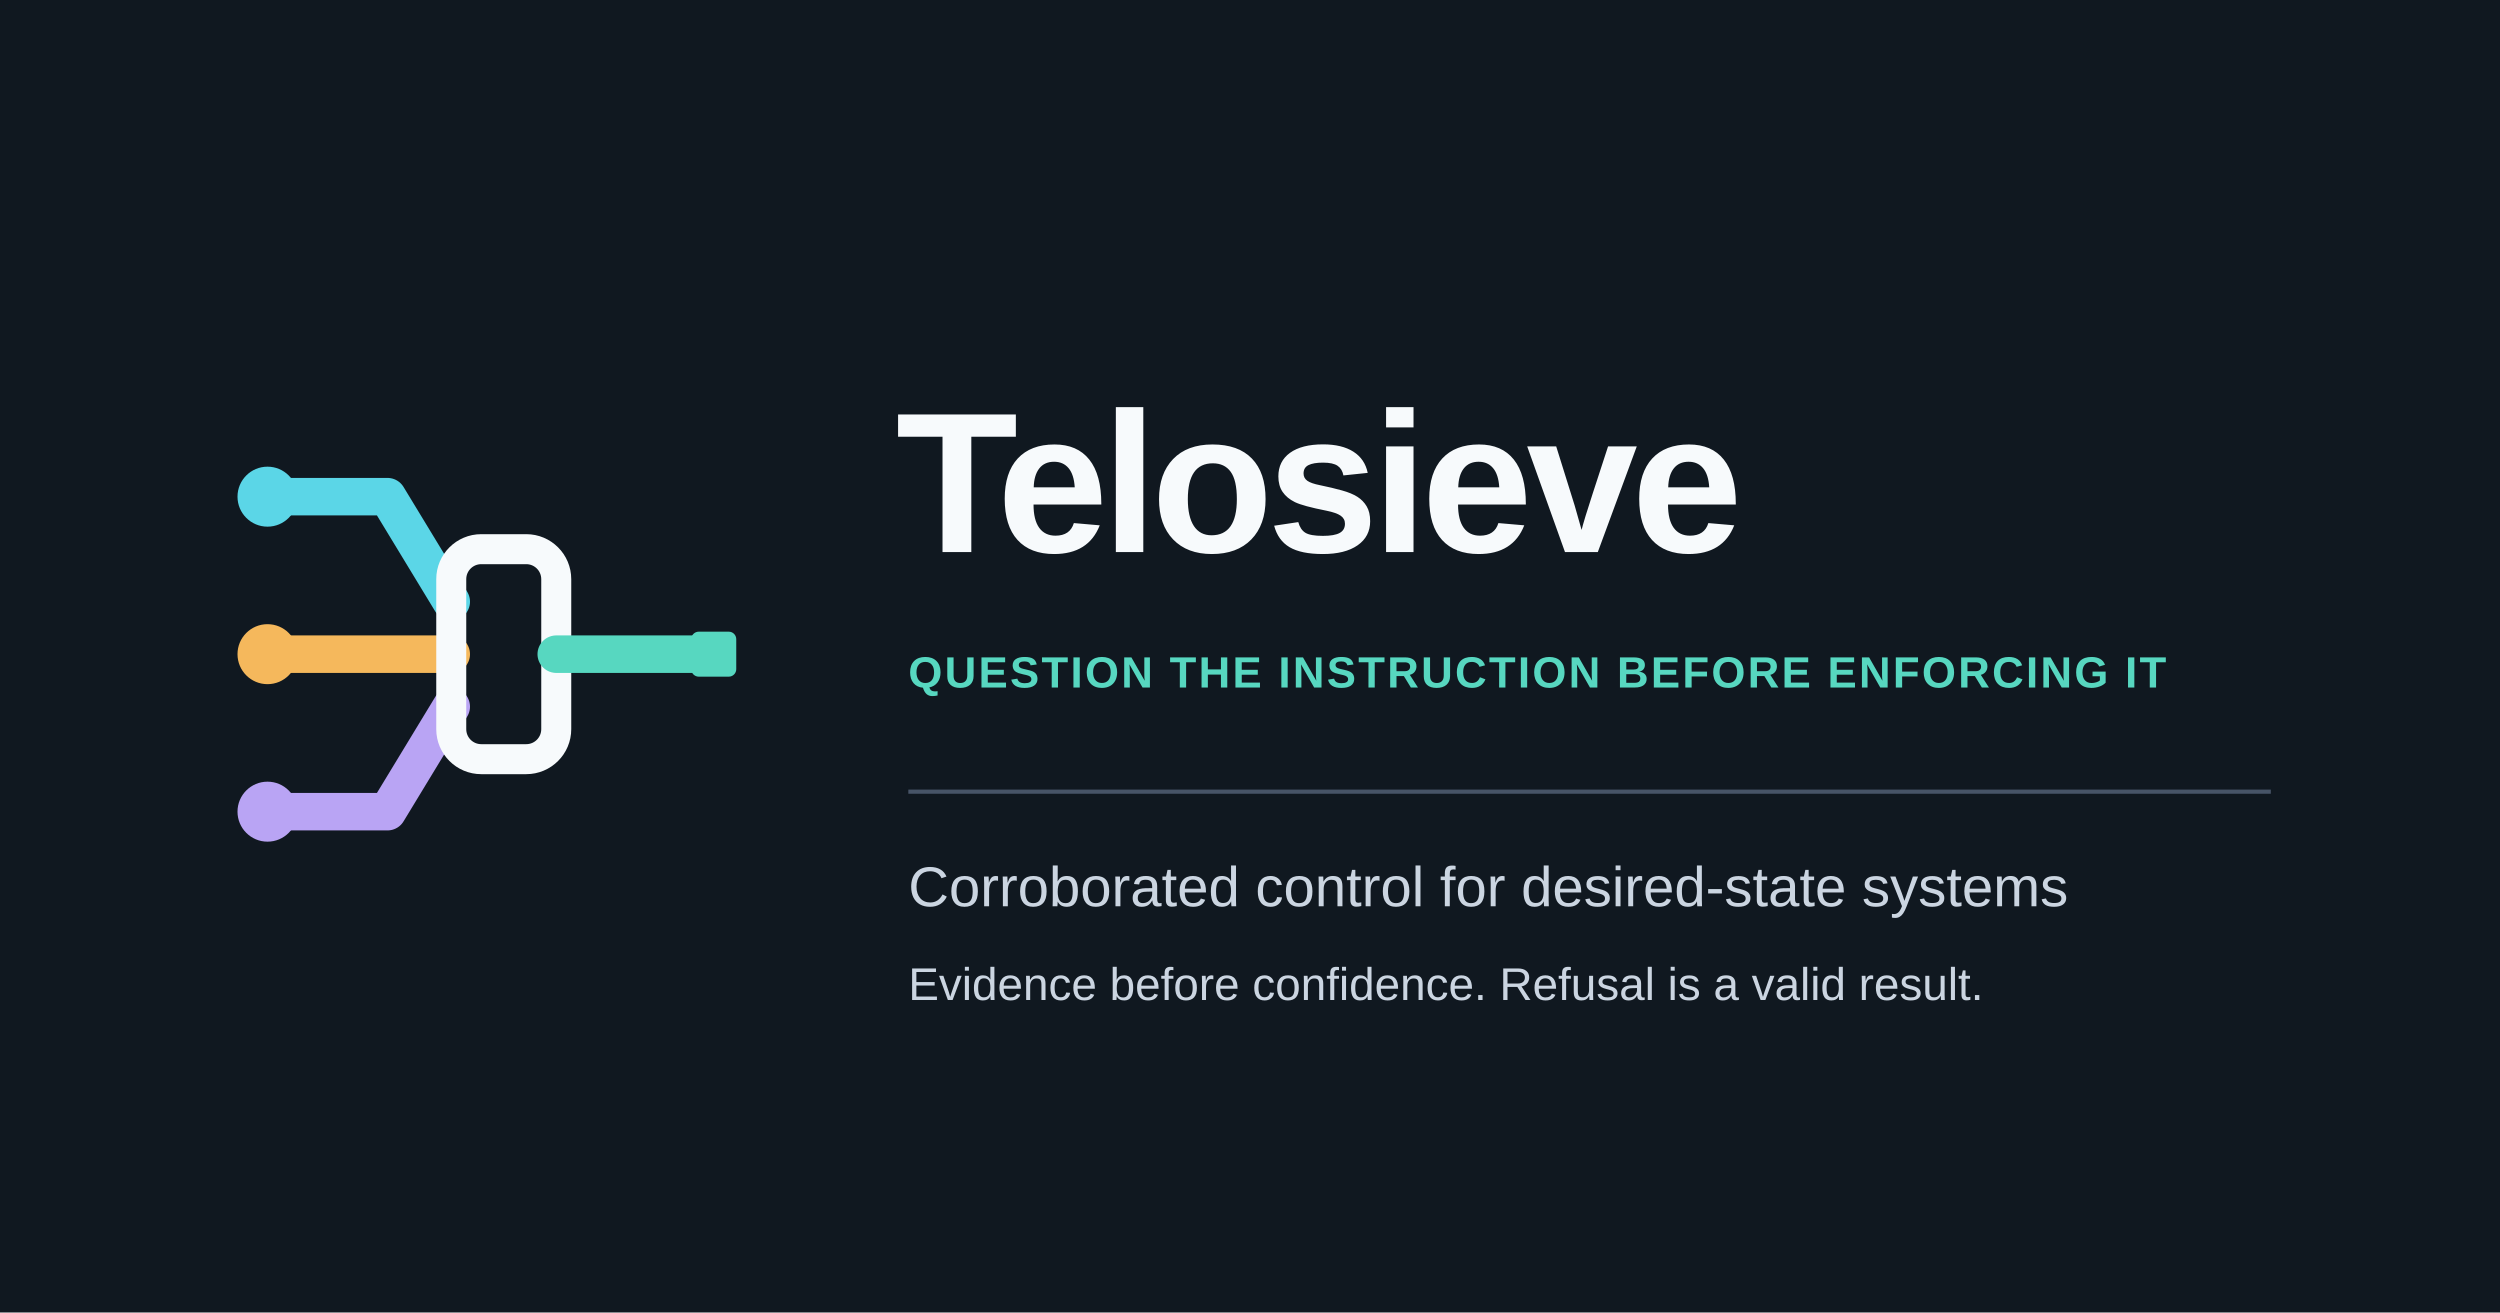
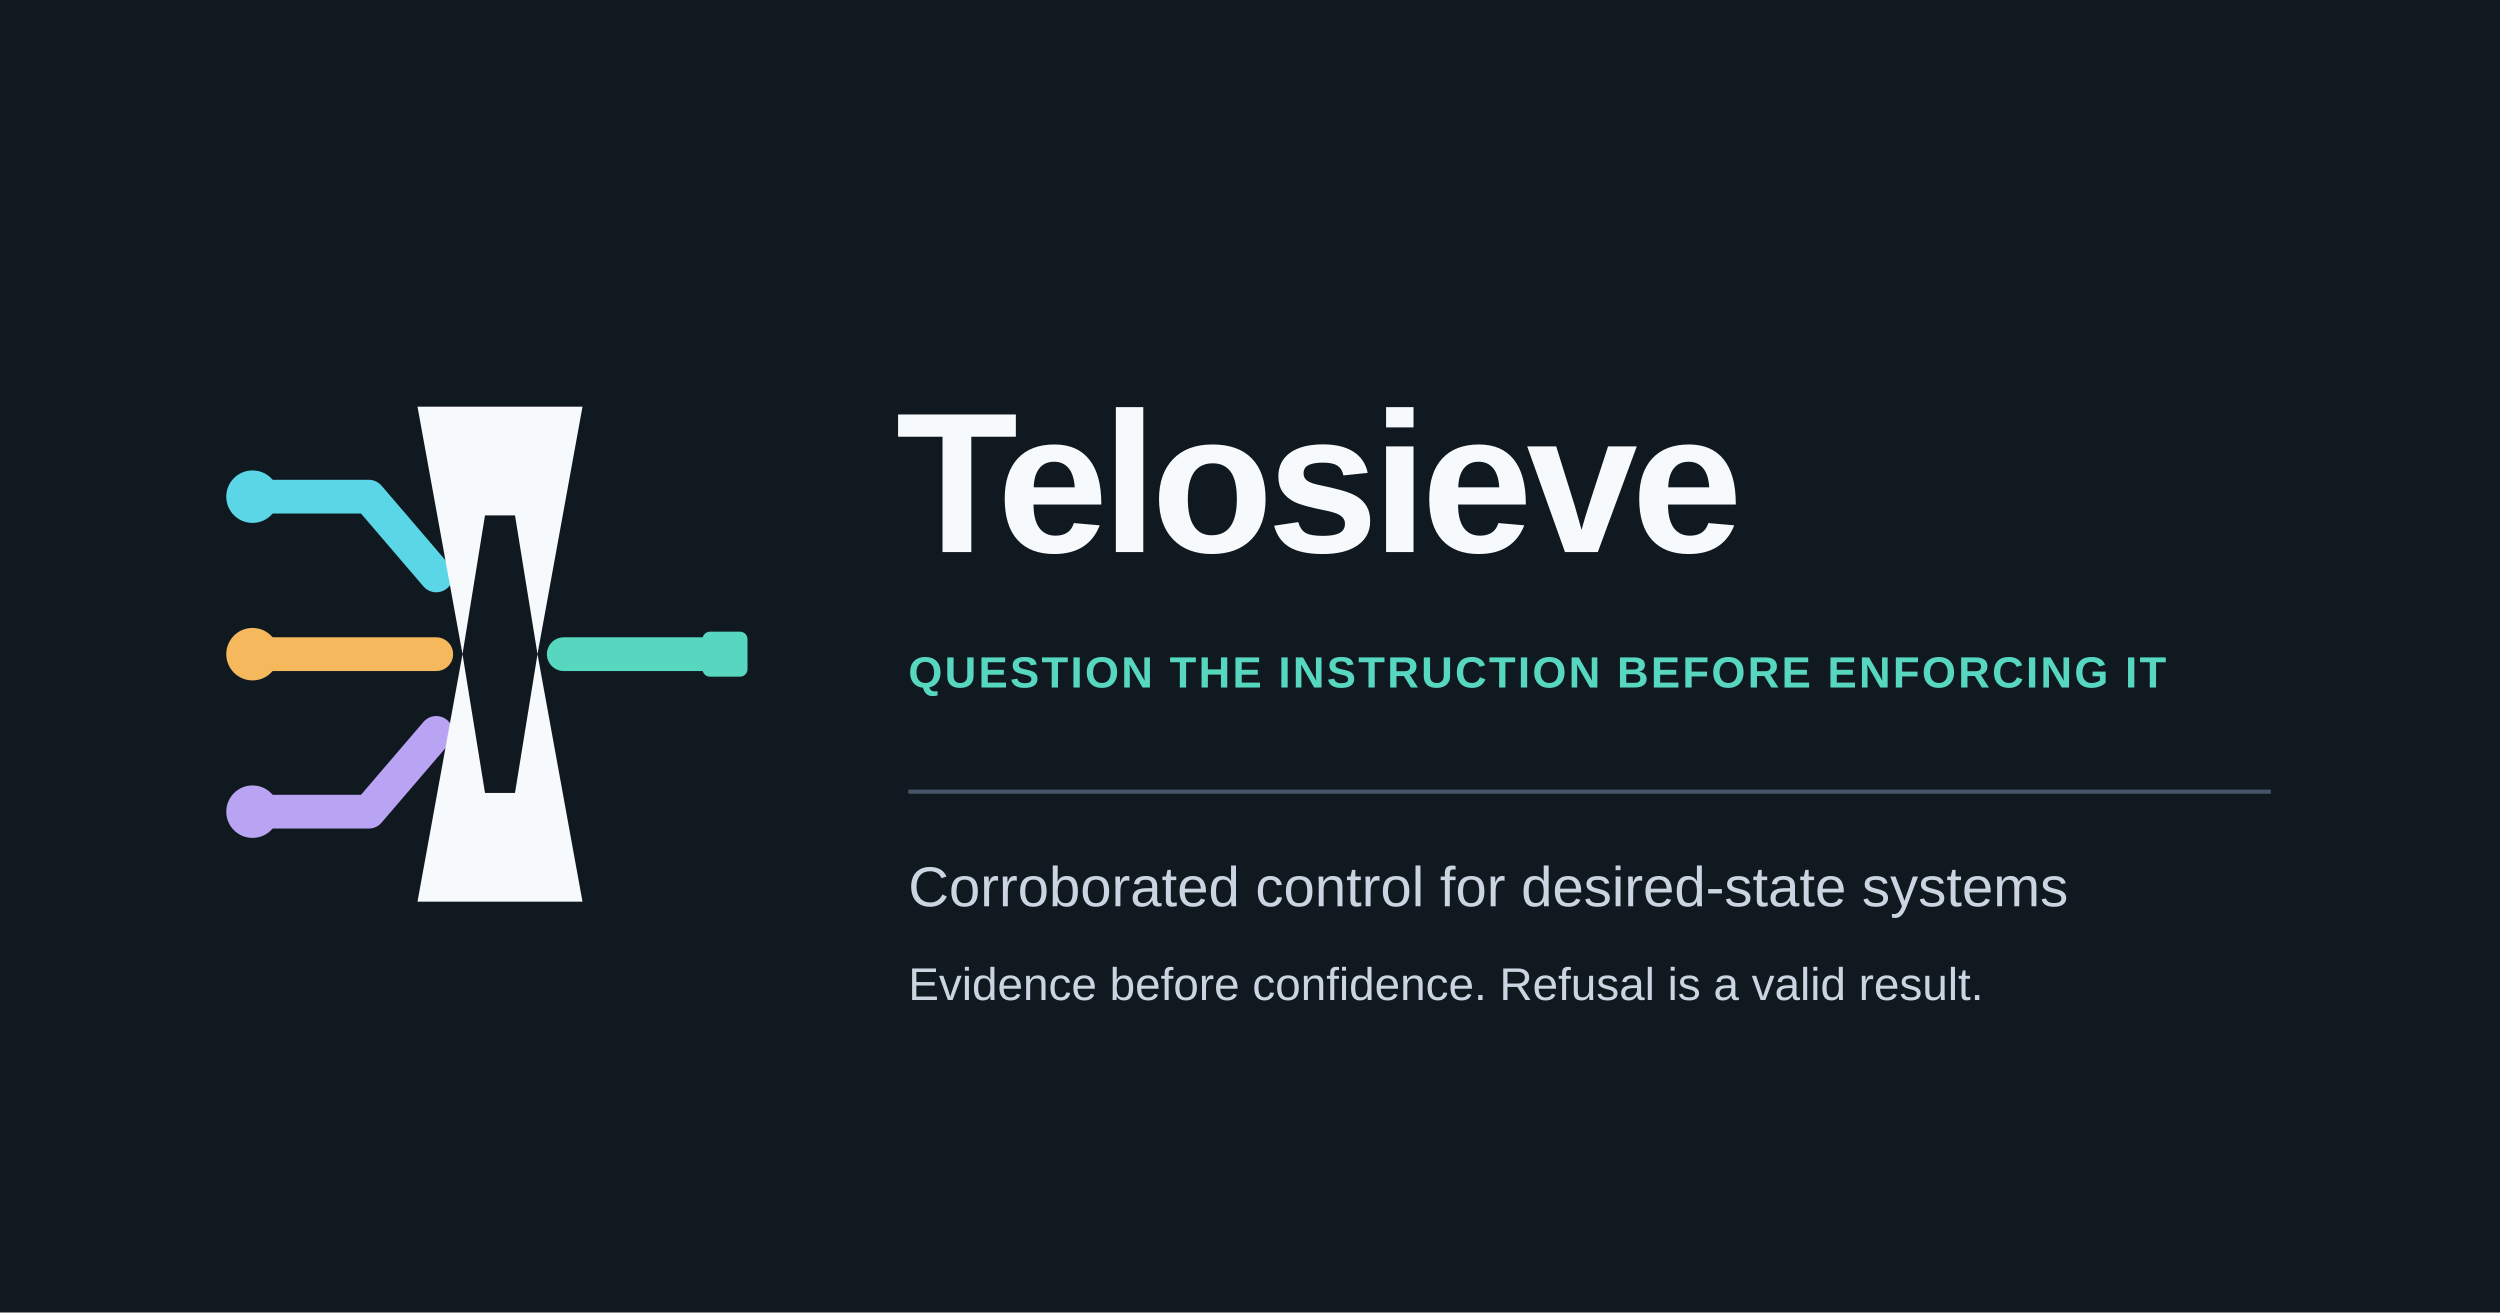
<svg xmlns="http://www.w3.org/2000/svg" viewBox="0 0 1200 630" role="img" aria-labelledby="title description">
  <rect width="1200" height="630" fill="#101820" />
  <g transform="translate(96 170) scale(1.8)">
-     <g fill="none" stroke-linecap="round" stroke-linejoin="round">
-       <path d="M18 38H50L67 66" stroke="#5BD6E7" stroke-width="10" />
-       <path d="M18 80H67" stroke="#F5B85C" stroke-width="10" />
-       <path d="M18 122H50L67 94" stroke="#B9A4F4" stroke-width="10" />
-       <rect x="67" y="52" width="28" height="56" rx="8" stroke="#F7FAFC" stroke-width="8" />
-       <path d="M95 80H137" stroke="#57D7C0" stroke-width="10" />
+     <g fill="none" stroke-linecap="round" stroke-linejoin="round" stroke-width="9">
+       <path d="M14 38H45L63 59" stroke="#5BD6E7" />
+       <path d="M14 80H63" stroke="#F5B85C" />
+       <path d="M14 122H45L63 101" stroke="#B9A4F4" />
+       <path d="M97 80H140" stroke="#57D7C0" />
    </g>
-     <circle cx="18" cy="38" r="8" fill="#5BD6E7" />
-     <circle cx="18" cy="80" r="8" fill="#F5B85C" />
-     <circle cx="18" cy="122" r="8" fill="#B9A4F4" />
-     <rect x="131" y="74" width="12" height="12" rx="2" fill="#57D7C0" />
+     <path d="M58 14H102L90 80L102 146H58L70 80ZM76 43L70 80L76 117H84L90 80L84 43Z" fill="#F7FAFC" fill-rule="evenodd" />
+     <circle cx="14" cy="38" r="7" fill="#5BD6E7" />
+     <circle cx="14" cy="80" r="7" fill="#F5B85C" />
+     <circle cx="14" cy="122" r="7" fill="#B9A4F4" />
+     <rect x="134" y="74" width="12" height="12" rx="2" fill="#57D7C0" />
  </g>
  <text x="430" y="265" fill="#F7FAFC" font-family="Arial, Helvetica, sans-serif" font-size="96" font-weight="700" letter-spacing="-3">Telosieve</text>
  <text x="436" y="330" fill="#57D7C0" font-family="Arial, Helvetica, sans-serif" font-size="21" font-weight="700" letter-spacing="1.1">QUESTION THE INSTRUCTION BEFORE ENFORCING IT</text>
  <line x1="436" y1="380" x2="1090" y2="380" stroke="#475467" stroke-width="2" />
  <text x="436" y="435" fill="#CBD5E1" font-family="Arial, Helvetica, sans-serif" font-size="27">Corroborated control for desired-state systems</text>
  <text x="436" y="480" fill="#CBD5E1" font-family="Arial, Helvetica, sans-serif" font-size="22">Evidence before confidence. Refusal is a valid result.</text>
</svg>
